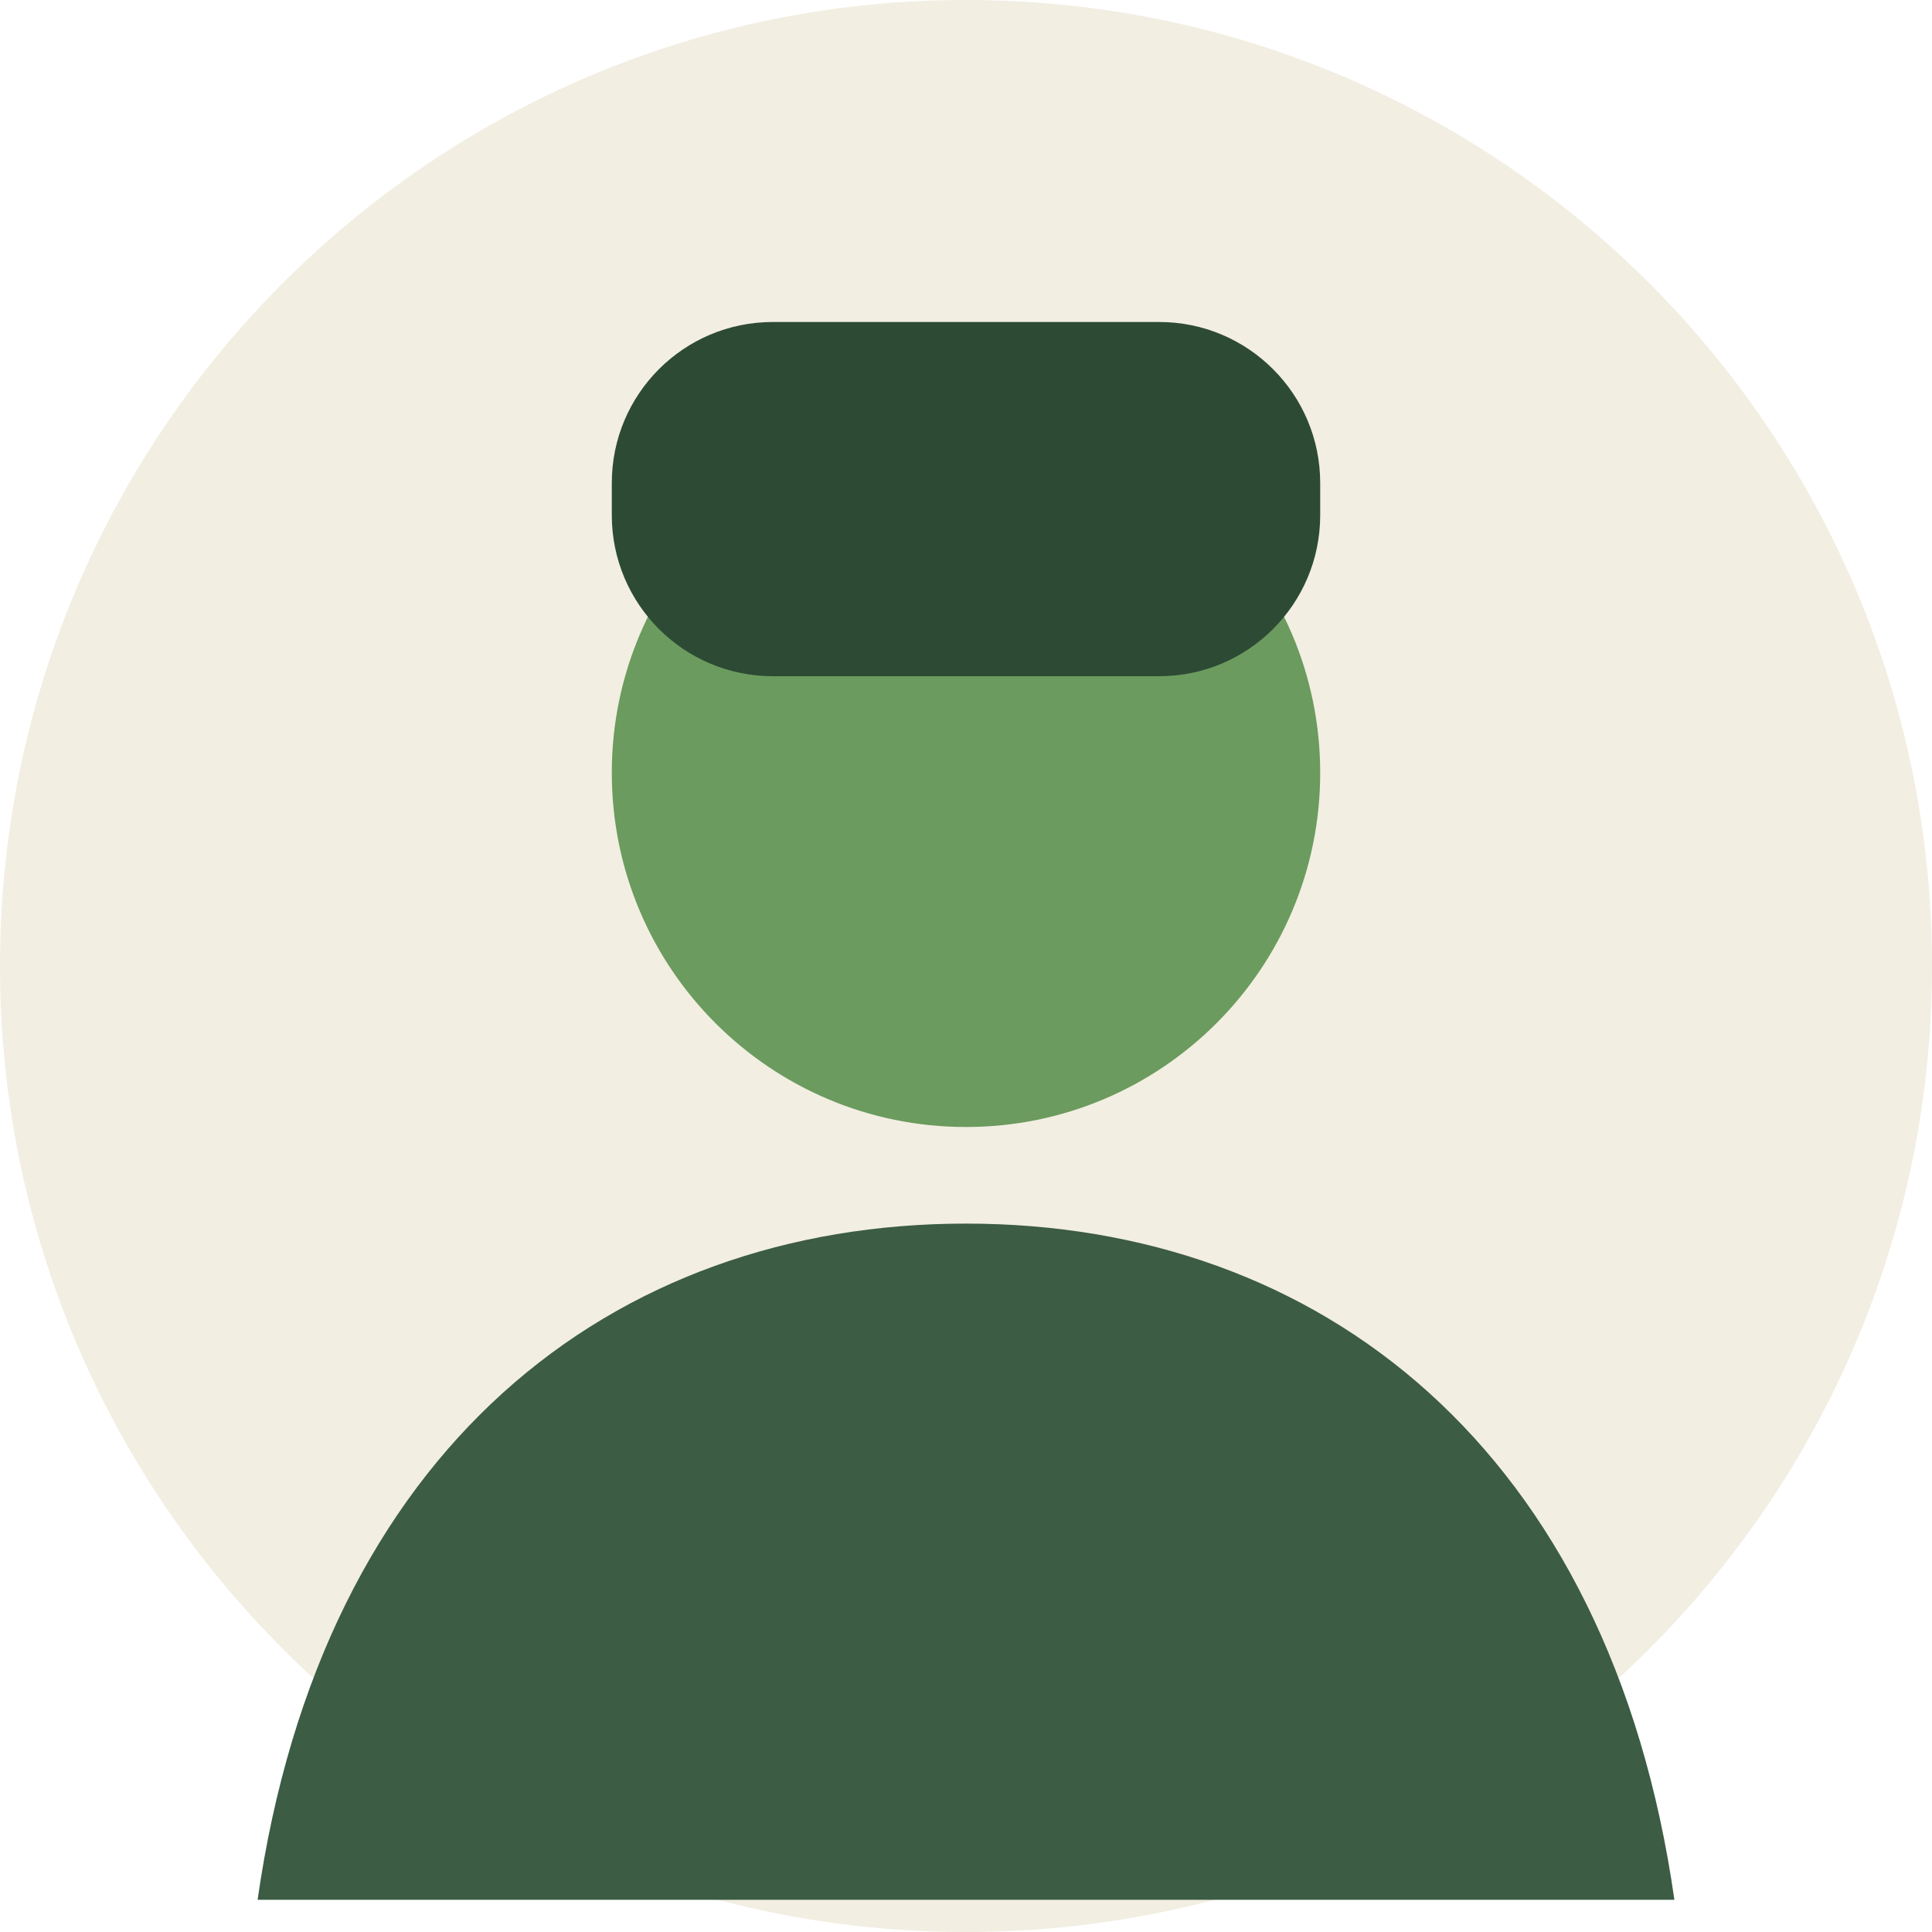
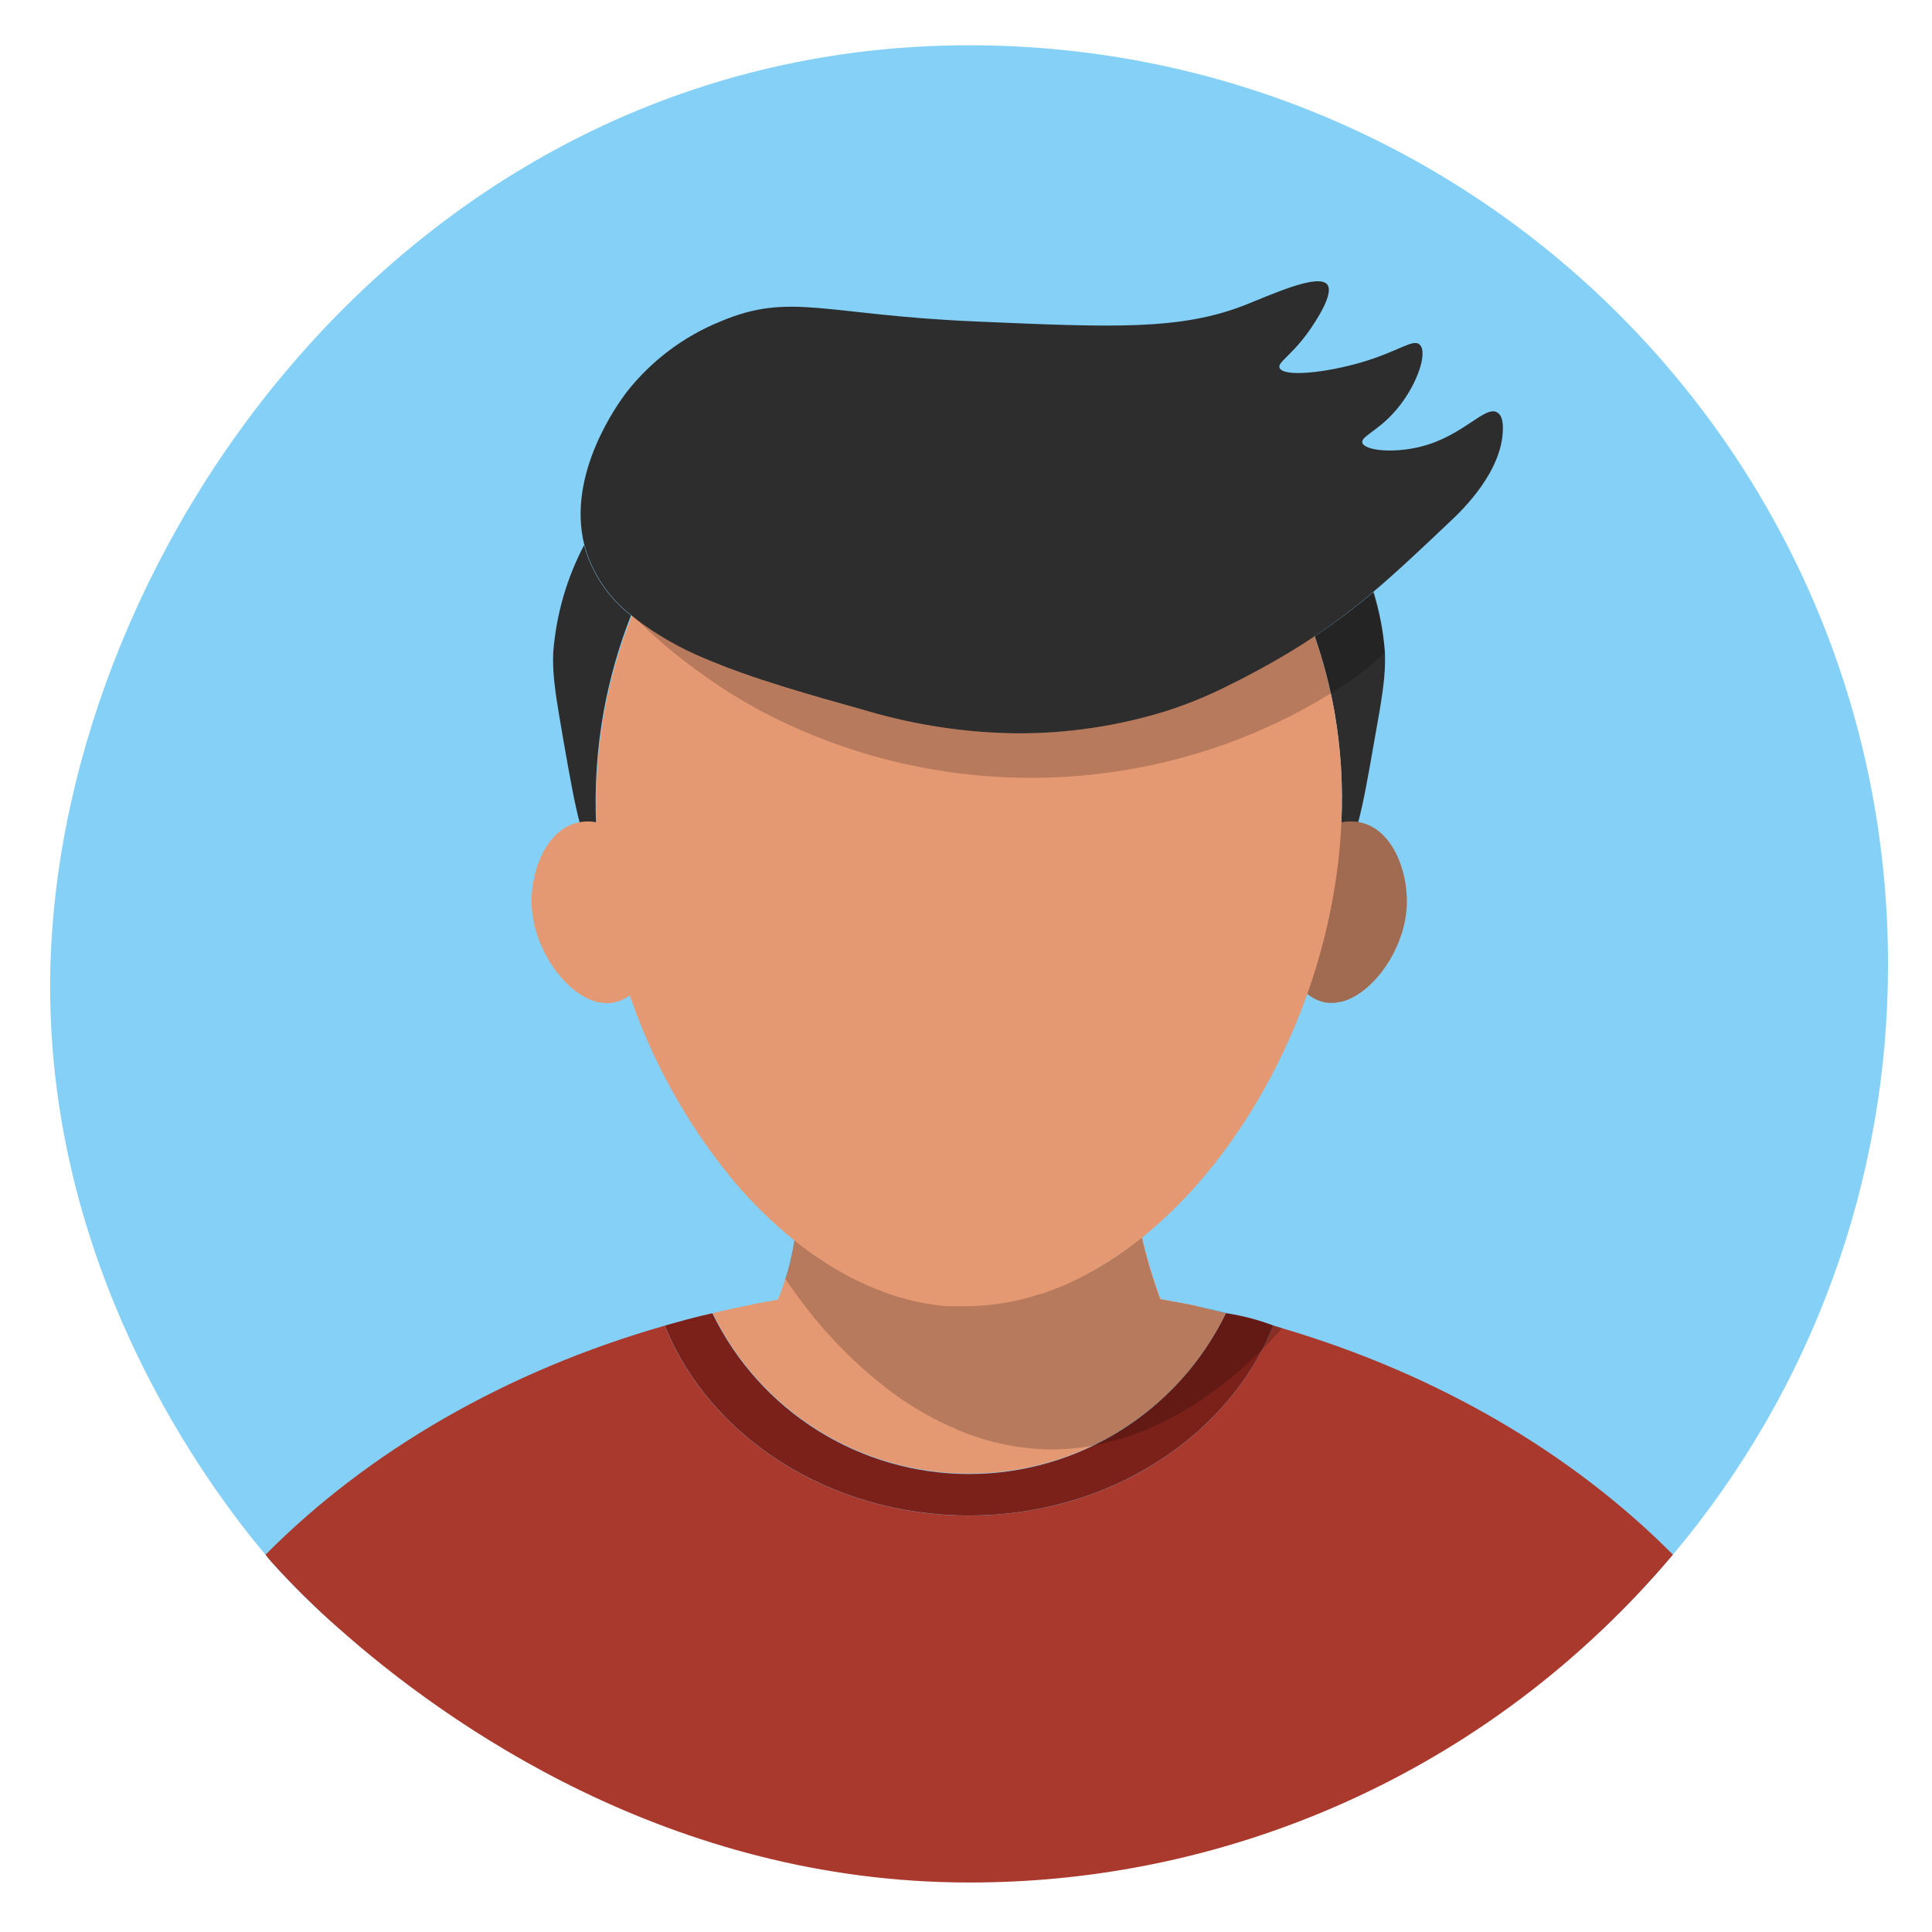
- <svg xmlns="http://www.w3.org/2000/svg" viewBox="0 0 120 120">
-   <circle cx="60" cy="60" r="60" fill="#F2EEE2" />
-   <circle cx="60" cy="48" r="22" fill="#6B9B5E" />
-   <rect x="38" y="20" width="44" height="22" rx="10" fill="#2D4A35" />
-   <path d="M16 118c4-28 22-42 44-42s40 14 44 42" fill="#3C5C44" />
+ <svg xmlns="http://www.w3.org/2000/svg" width="800px" height="800px" viewBox="0 0 256 256" data-name="Layer 1" id="Layer_1">
+   <defs>
+     <style>.cls-1{fill:#84d0f7;}.cls-2{fill:#aa392d;}.cls-3{fill:#7c211a;}.cls-4{fill:#e59973;}.cls-5{fill:#2d2d2d;}.cls-6{opacity:0.2;}.cls-7{opacity:0.3;}</style>
+   </defs>
+   <g data-name="Male 2" id="Male_2">
+     <path class="cls-1" d="M250.17,127.74A121.27,121.27,0,0,1,221.67,206a125.49,125.49,0,0,1-9.28,9.87H45A102.67,102.67,0,0,1,36,207c-.25-.28-.52-.6-.83-1-7-8.33-29.65-37.86-28.48-78.26C8.32,71.77,55.38,6,128.44,6A121.73,121.73,0,0,1,250.17,127.74Z" id="Wallpaper" />
+     <path class="cls-2" d="M221.67,206a123.51,123.51,0,0,1-9.28,9.86,121.38,121.38,0,0,1-84,33.58c-39.58,0-69.22-21-83.4-33.58A107.52,107.52,0,0,1,36,207c-.24-.29-.53-.6-.81-1,13.57-13.69,31.85-24.32,52.89-30.34,5.9,14.66,21.74,25.16,40.32,25.16,17.28,0,32.17-9.06,38.9-22.09.53-1,1-2,1.42-3.07.4.11.64.17,1.15.33C190.46,182.07,208.34,192.57,221.67,206Z" id="Sweater" />
+     <path class="cls-3" d="M168.73,175.65c-.42,1-.89,2.06-1.42,3.07-6.73,13-21.62,22.09-38.9,22.09-18.58,0-34.42-10.5-40.32-25.16l2.66-.74.22-.06s1.78-.47,3.42-.84a37.82,37.82,0,0,0,68.05,0A28,28,0,0,1,168.73,175.65Z" id="Neckband" />
+     <path class="cls-4" d="M162.44,174a37.82,37.82,0,0,1-68,0c1.35-.34,2.7-.62,4.07-.91l1-.2a3.61,3.61,0,0,1,.51-.11c.29-.07.58-.11.86-.18l1.2-.2.91-.18h.09c.35-.86.68-1.79,1-2.81.11-.33.23-.71.34-1.06.39-1.46.68-2.84.88-4.06a40,40,0,0,0,6.89,4.59,5.45,5.45,0,0,1,.53.29c.2.09.42.2.62.31l.76.35c.15.07.31.13.44.2l.38.18.46.2.44.18a1,1,0,0,0,.2.08,4.75,4.75,0,0,0,.54.2c.19.09.42.18.66.27h0c.25.09.47.18.73.26a1.42,1.42,0,0,0,.16.05l.51.18c.27.06.51.15.77.22s.23.06.36.09l.71.2a36,36,0,0,0,4.52.79c.15,0,.31,0,.46.05l.33,0,.62,0,.56,0,.64,0h.55a30.43,30.43,0,0,0,9.71-1.62.07.07,0,0,0,.06,0,1.7,1.7,0,0,0,.36-.11c.8-.27,1.5-.56,2.12-.8l.85-.35.22-.09a38.53,38.53,0,0,0,9.86-6.12c.31,1.38.68,2.84,1.15,4.37.42,1.37.86,2.66,1.3,3.87.38.07.74.12,1.11.2l1.09.2,1.08.2.8.16c.18,0,.36.09.53.11C159.76,173.39,161.11,173.67,162.44,174Z" id="Neck" />
+     <path class="cls-5" d="M80,94.21a67.63,67.63,0,0,0-1,15.25c0,1,.11,2.06.23,3.07,0,.38.06.78.11,1.16-2.11-1.11-3-6-4.63-15.27-1-5.84-1.55-8.77-1.4-12a36.7,36.7,0,0,1,4.08-14.18,17.65,17.65,0,0,0,6.22,9.3A68.92,68.92,0,0,0,80,94.21Z" id="Hairs" />
+     <path class="cls-5" d="M182.06,98.42c-.79,4.52-1.41,8-2.08,10.48-.71,2.7-1.48,4.28-2.61,4.81.17-1.6.31-3.17.37-4.76a66.62,66.62,0,0,0-.93-14.74,65.74,65.74,0,0,0-2.57-9.83s0-.07,0-.09A82.89,82.89,0,0,0,182,78.44a36.33,36.33,0,0,1,1.51,8v0C183.64,89.67,183.1,92.6,182.06,98.42Z" data-name="Hairs" id="Hairs-2" />
+     <path class="cls-6" d="M169.88,176c-.82,1-1.68,1.86-2.57,2.74a53.88,53.88,0,0,1-6.27,5.45,43.5,43.5,0,0,1-9.48,5.39,35.82,35.82,0,0,1-6.6,1.95,31.44,31.44,0,0,1-6.05.53,32.43,32.43,0,0,1-11.58-2.42,5.53,5.53,0,0,1-.65-.28,42.06,42.06,0,0,1-8.3-4.72,59.53,59.53,0,0,1-12.65-12.83c-.58-.77-1.13-1.55-1.69-2.37.11-.33.23-.71.34-1.06.39-1.46.68-2.84.88-4.06q.87.7,1.8,1.38a47,47,0,0,0,5.09,3.21,5.45,5.45,0,0,1,.53.29c.2.09.42.2.62.31l.76.35c.15.07.31.13.44.2l.38.18.46.2.44.18a1,1,0,0,0,.2.08l.54.2.66.27h0l.73.26a1.42,1.42,0,0,0,.16.05l.51.18c.27.06.51.15.77.22s.23.06.36.09l.71.2a31.19,31.19,0,0,0,4.52.79c.15,0,.31,0,.46.05l.33,0,.62,0,.56,0,.64,0h.55a31.73,31.73,0,0,0,9.71-1.62.07.07,0,0,0,.06,0,1.7,1.7,0,0,0,.36-.11c.66-.22,1.31-.47,1.95-.73l.2-.07.82-.35.22-.09a46.11,46.11,0,0,0,8.24-4.88c.55-.39,1.08-.82,1.62-1.24.31,1.38.68,2.84,1.15,4.37.42,1.37.86,2.66,1.3,3.87.38.07.74.12,1.11.2l1.09.2,1.08.2.8.16c.18,0,.36.09.53.11,1.38.29,2.73.57,4.06.91,2.12.48,4.23,1,6.29,1.64Z" id="NeckShadow" />
+     <path class="cls-4" d="M186.42,119.8c-.16,5.18-3.47,10.43-7.18,12.36a7,7,0,0,1-1.57.6.53.53,0,0,1-.12,0,4.85,4.85,0,0,1-2,.06,5,5,0,0,1-2-.88l-.28-.2a7.82,7.82,0,0,1-1.12-1.11c-2.67-3.22-3.76-9.26-2-14.08a14.64,14.64,0,0,1,3.23-5,9,9,0,0,1,4.42-2.59,5.86,5.86,0,0,1,2.36,0C184.52,109.81,186.55,115.46,186.42,119.8Z" id="RightEar" />
+     <path class="cls-7" d="M186.41,119.8c-.15,5.18-3.46,10.43-7.17,12.36a7,7,0,0,1-1.57.6.53.53,0,0,1-.12,0,4.85,4.85,0,0,1-2,.06,5,5,0,0,1-2-.88l-.28-.2a7.82,7.82,0,0,1-1.12-1.11c-2.67-3.22-3.76-9.26-2-14.08a14.64,14.64,0,0,1,3.23-5,9,9,0,0,1,4.42-2.59,5.86,5.86,0,0,1,2.36,0C184.52,109.81,186.55,115.46,186.41,119.8Z" id="RightEarShadow" />
+     <path class="cls-4" d="M84.71,130.66a7.53,7.53,0,0,1-1.4,1.32,5.11,5.11,0,0,1-2,.87,4.85,4.85,0,0,1-2-.06l-.12,0a6.85,6.85,0,0,1-1.57-.6c-3.71-1.93-7-7.18-7.18-12.36-.13-4.34,1.9-10,6.3-10.87,2.51-.5,4.9.71,6.79,2.6a14.64,14.64,0,0,1,3.23,5C88.47,121.4,87.38,127.44,84.71,130.66Z" id="LeftEar" />
+     <path class="cls-4" d="M177.74,109c-.06,1.59-.2,3.16-.37,4.76a80,80,0,0,1-4.17,18c-4.65,13.07-12.47,24.66-21.88,32.23-.54.42-1.07.85-1.62,1.24a46.11,46.11,0,0,1-8.24,4.88l-.22.09-.82.35-.2.07c-.64.26-1.29.51-1.95.73a1.7,1.7,0,0,1-.36.11.07.07,0,0,1-.06,0,31.73,31.73,0,0,1-9.71,1.62h-.55l-.64,0-.56,0-.62,0-.33,0c-.15,0-.31,0-.46-.05a31.19,31.19,0,0,1-4.52-.79l-.71-.2c-.13,0-.24-.07-.36-.09s-.5-.16-.77-.22l-.51-.18a1.42,1.42,0,0,1-.16-.05l-.73-.26h0l-.66-.27-.54-.2a1,1,0,0,1-.2-.08l-.44-.18-.46-.2-.38-.18c-.13-.07-.29-.13-.44-.2l-.76-.35c-.2-.11-.42-.22-.62-.31a5.45,5.45,0,0,0-.53-.29,47,47,0,0,1-5.09-3.21q-.93-.68-1.8-1.38a57.31,57.31,0,0,1-8.57-8.5,78.36,78.36,0,0,1-13.62-25,80.16,80.16,0,0,1-3.7-17.1c-.05-.38-.09-.78-.11-1.16-.12-1-.18-2-.23-3.07a67.63,67.63,0,0,1,1-15.25,68.92,68.92,0,0,1,3.63-12.67c.67-1.75,1.42-3.5,2.24-5.22a65.31,65.31,0,0,1,17-22.42c.31-.27.62-.51.93-.75a39.77,39.77,0,0,1,24.42-8.87c9.74,0,18.38,3.7,25.6,9.6a58.37,58.37,0,0,1,10.22,10.87,74.08,74.08,0,0,1,8.61,15.46c.53,1.38,1.07,2.71,1.53,4.08,0,0,0,.07,0,.09a65.74,65.74,0,0,1,2.57,9.83A66.62,66.62,0,0,1,177.74,109Z" id="Head" />
+     <path class="cls-6" d="M183.46,86.42v0a25.11,25.11,0,0,1-3.41,3c-.09.09-.56.4-1.15.82-1,.64-2,1.29-3,1.91a75.2,75.2,0,0,1-13.38,6.4,76.62,76.62,0,0,1-61.9-4.45c-2.23-1.22-4.4-2.55-6.49-4-.71-.49-1.39-1-2.08-1.48a63.9,63.9,0,0,1-5.27-4.28c-.8-.71-1.6-1.44-2.35-2.19a40.74,40.74,0,0,0,8.75,5c6.45,2.84,14.13,5,21.6,7a73.38,73.38,0,0,0,19.87,3,65.73,65.73,0,0,0,20-3,55.76,55.76,0,0,0,8.55-3.57c1.31-.64,2.62-1.35,4-2.08,2.61-1.42,4.89-2.79,7-4.23a82.7,82.7,0,0,0,7.64-5.78A32.67,32.67,0,0,1,183.46,86.42Z" id="HairsShadow" />
+     <path class="cls-5" d="M199.14,56.84c-.06,5.59-5.31,10.68-6.84,12.12-3.92,3.72-7.16,6.78-10.35,9.48l-.09.07a82.7,82.7,0,0,1-7.64,5.78c-2.13,1.44-4.41,2.81-7,4.23-1.35.73-2.66,1.44-4,2.08a55.76,55.76,0,0,1-8.55,3.57,65.73,65.73,0,0,1-20,3,73.38,73.38,0,0,1-19.87-3c-7.47-2.09-15.15-4.21-21.6-7a40.74,40.74,0,0,1-8.75-5l0,0c-.27-.23-.53-.42-.8-.65a17.65,17.65,0,0,1-6.22-9.3v0C75.05,62.78,81.94,53.41,83,52a30.27,30.27,0,0,1,12.45-9.4c9.32-3.94,13.64-.86,33.91,0,18,.78,27,1.18,35.53-2.15,3.44-1.35,9.86-4.32,11-2.72.91,1.28-1.73,5.09-2.35,6-2.32,3.34-4.27,4.25-4,5,.51,1.28,6.14.66,10.83-.71,5-1.46,6.87-3.19,7.75-2.35,1.2,1.13-.59,6-3.61,9.2-2.17,2.32-4.18,3-4,3.78.29,1.07,4.16,1.44,7.75.53,5.67-1.41,8.55-5.56,10.15-4.51C198.85,54.94,199.16,55.52,199.14,56.84Z" data-name="Hairs" id="Hairs-3" />
+   </g>
</svg>
